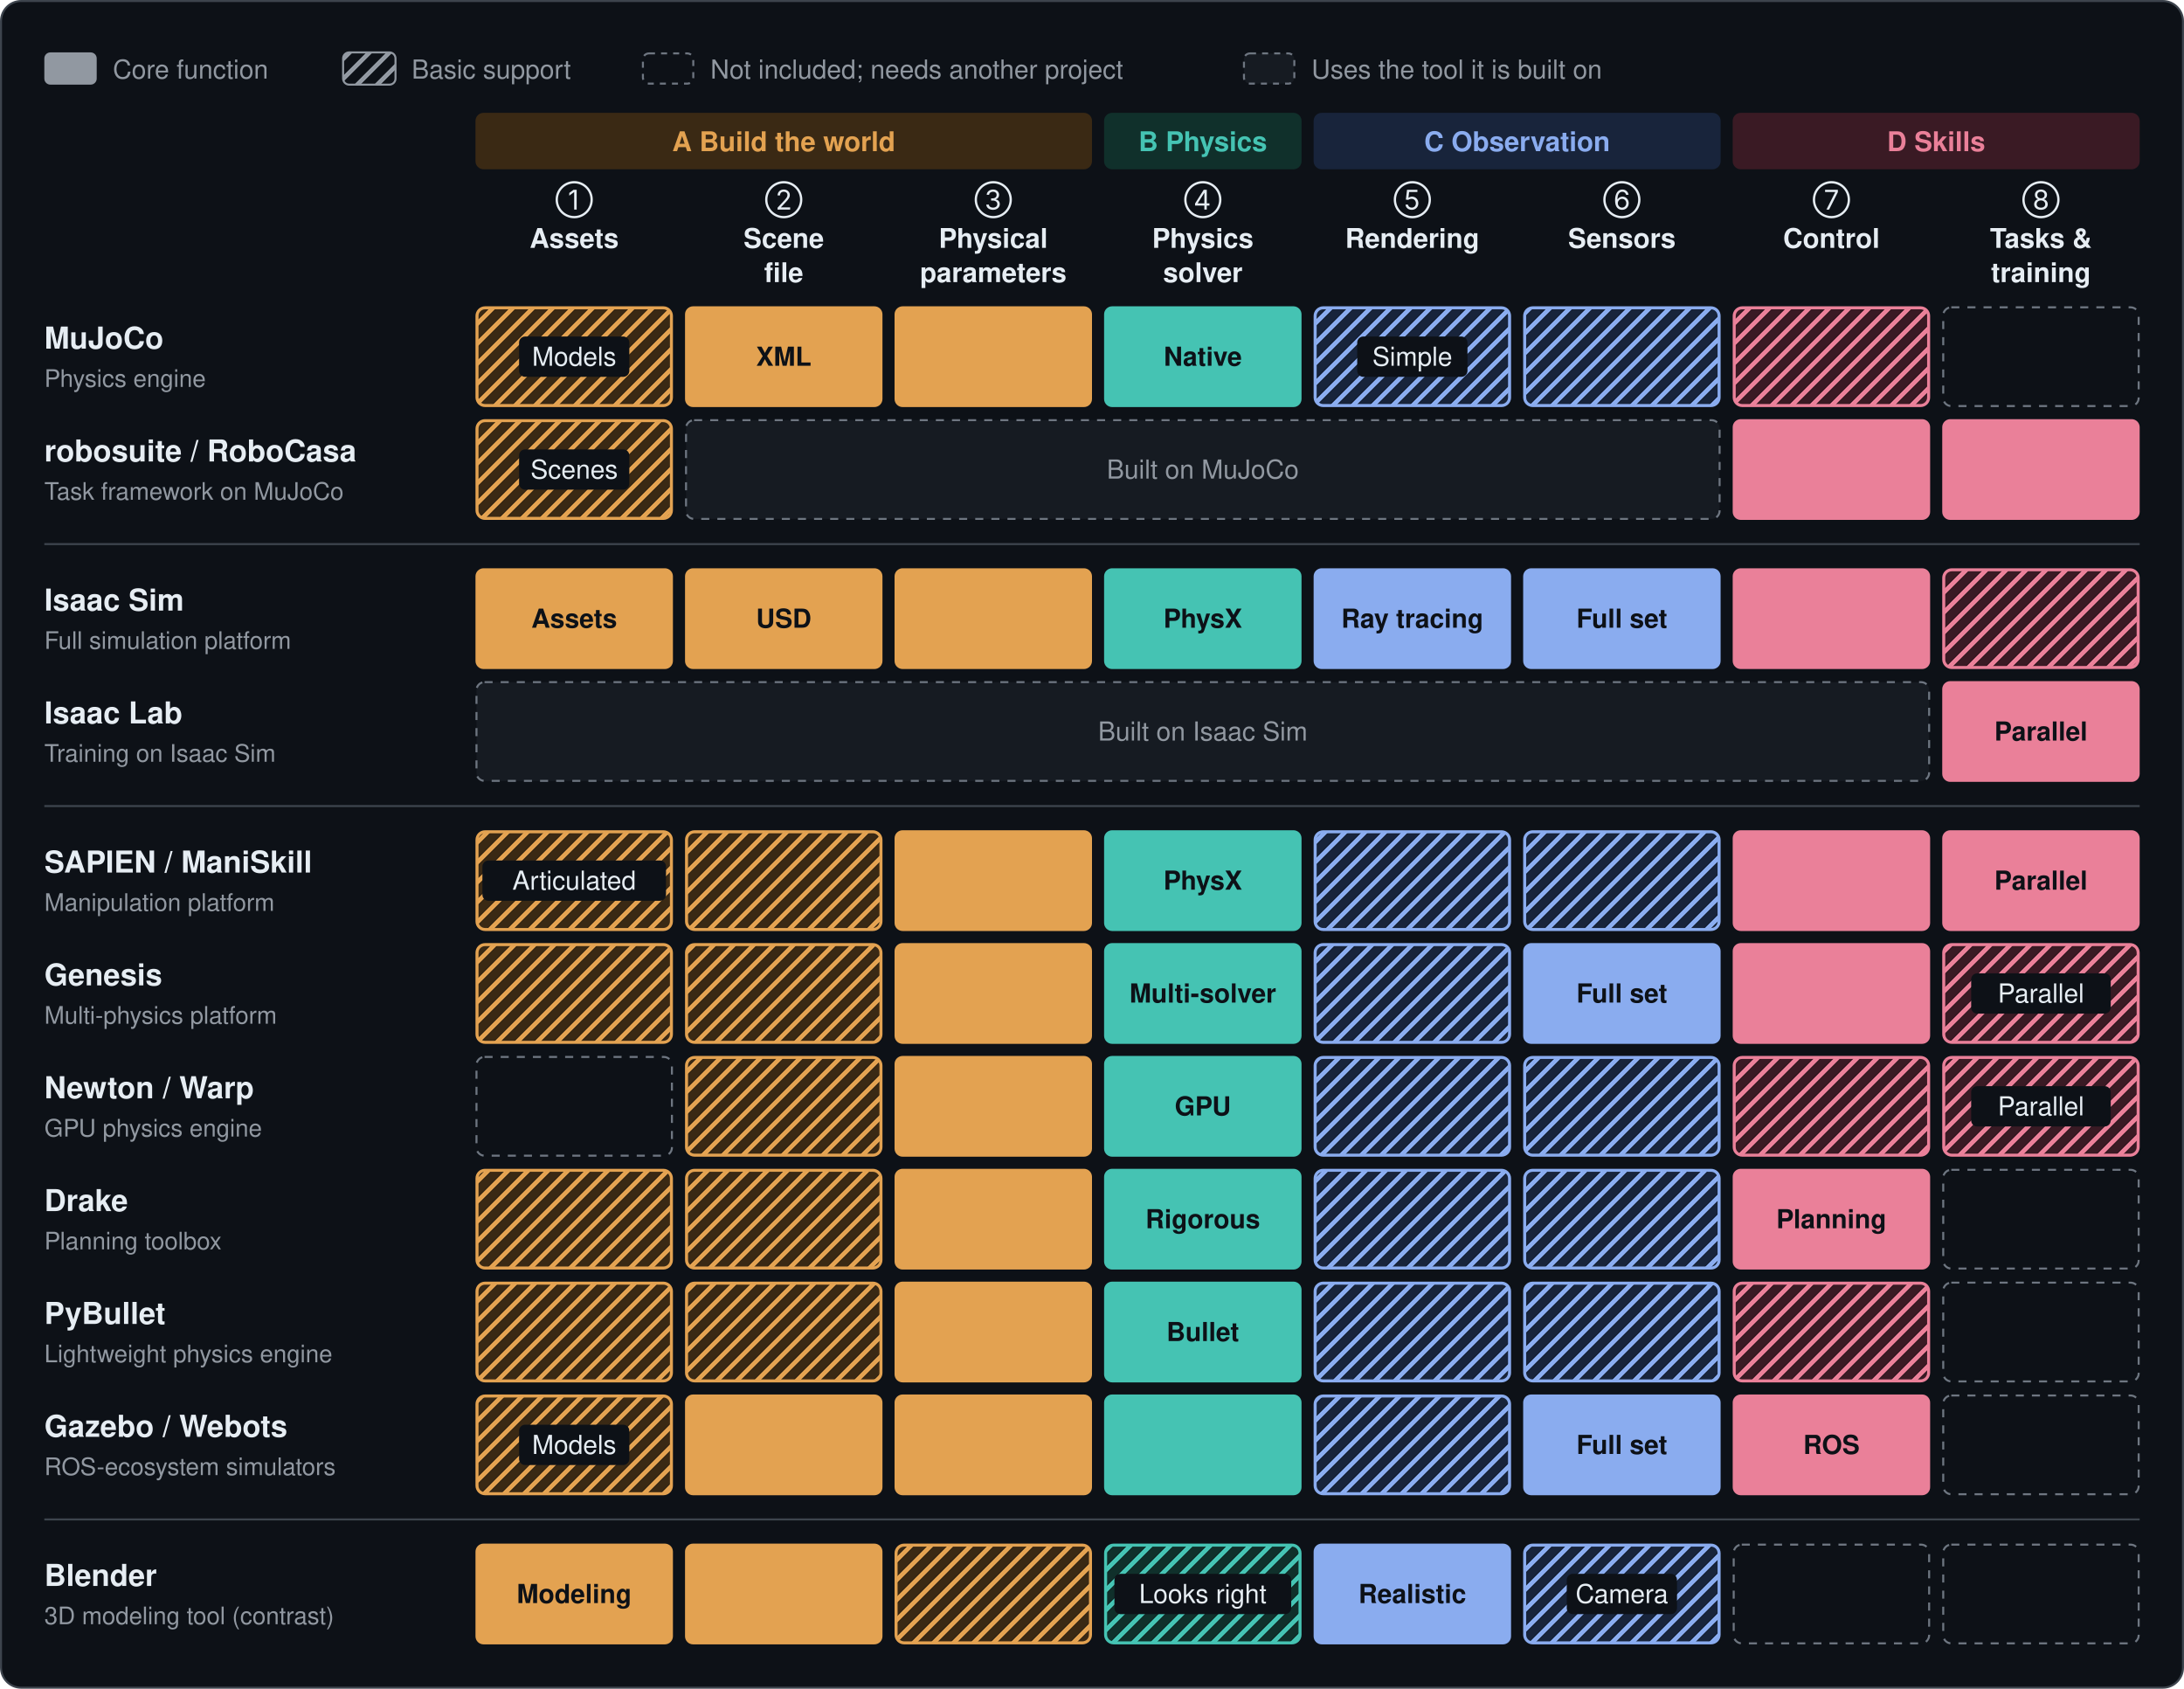
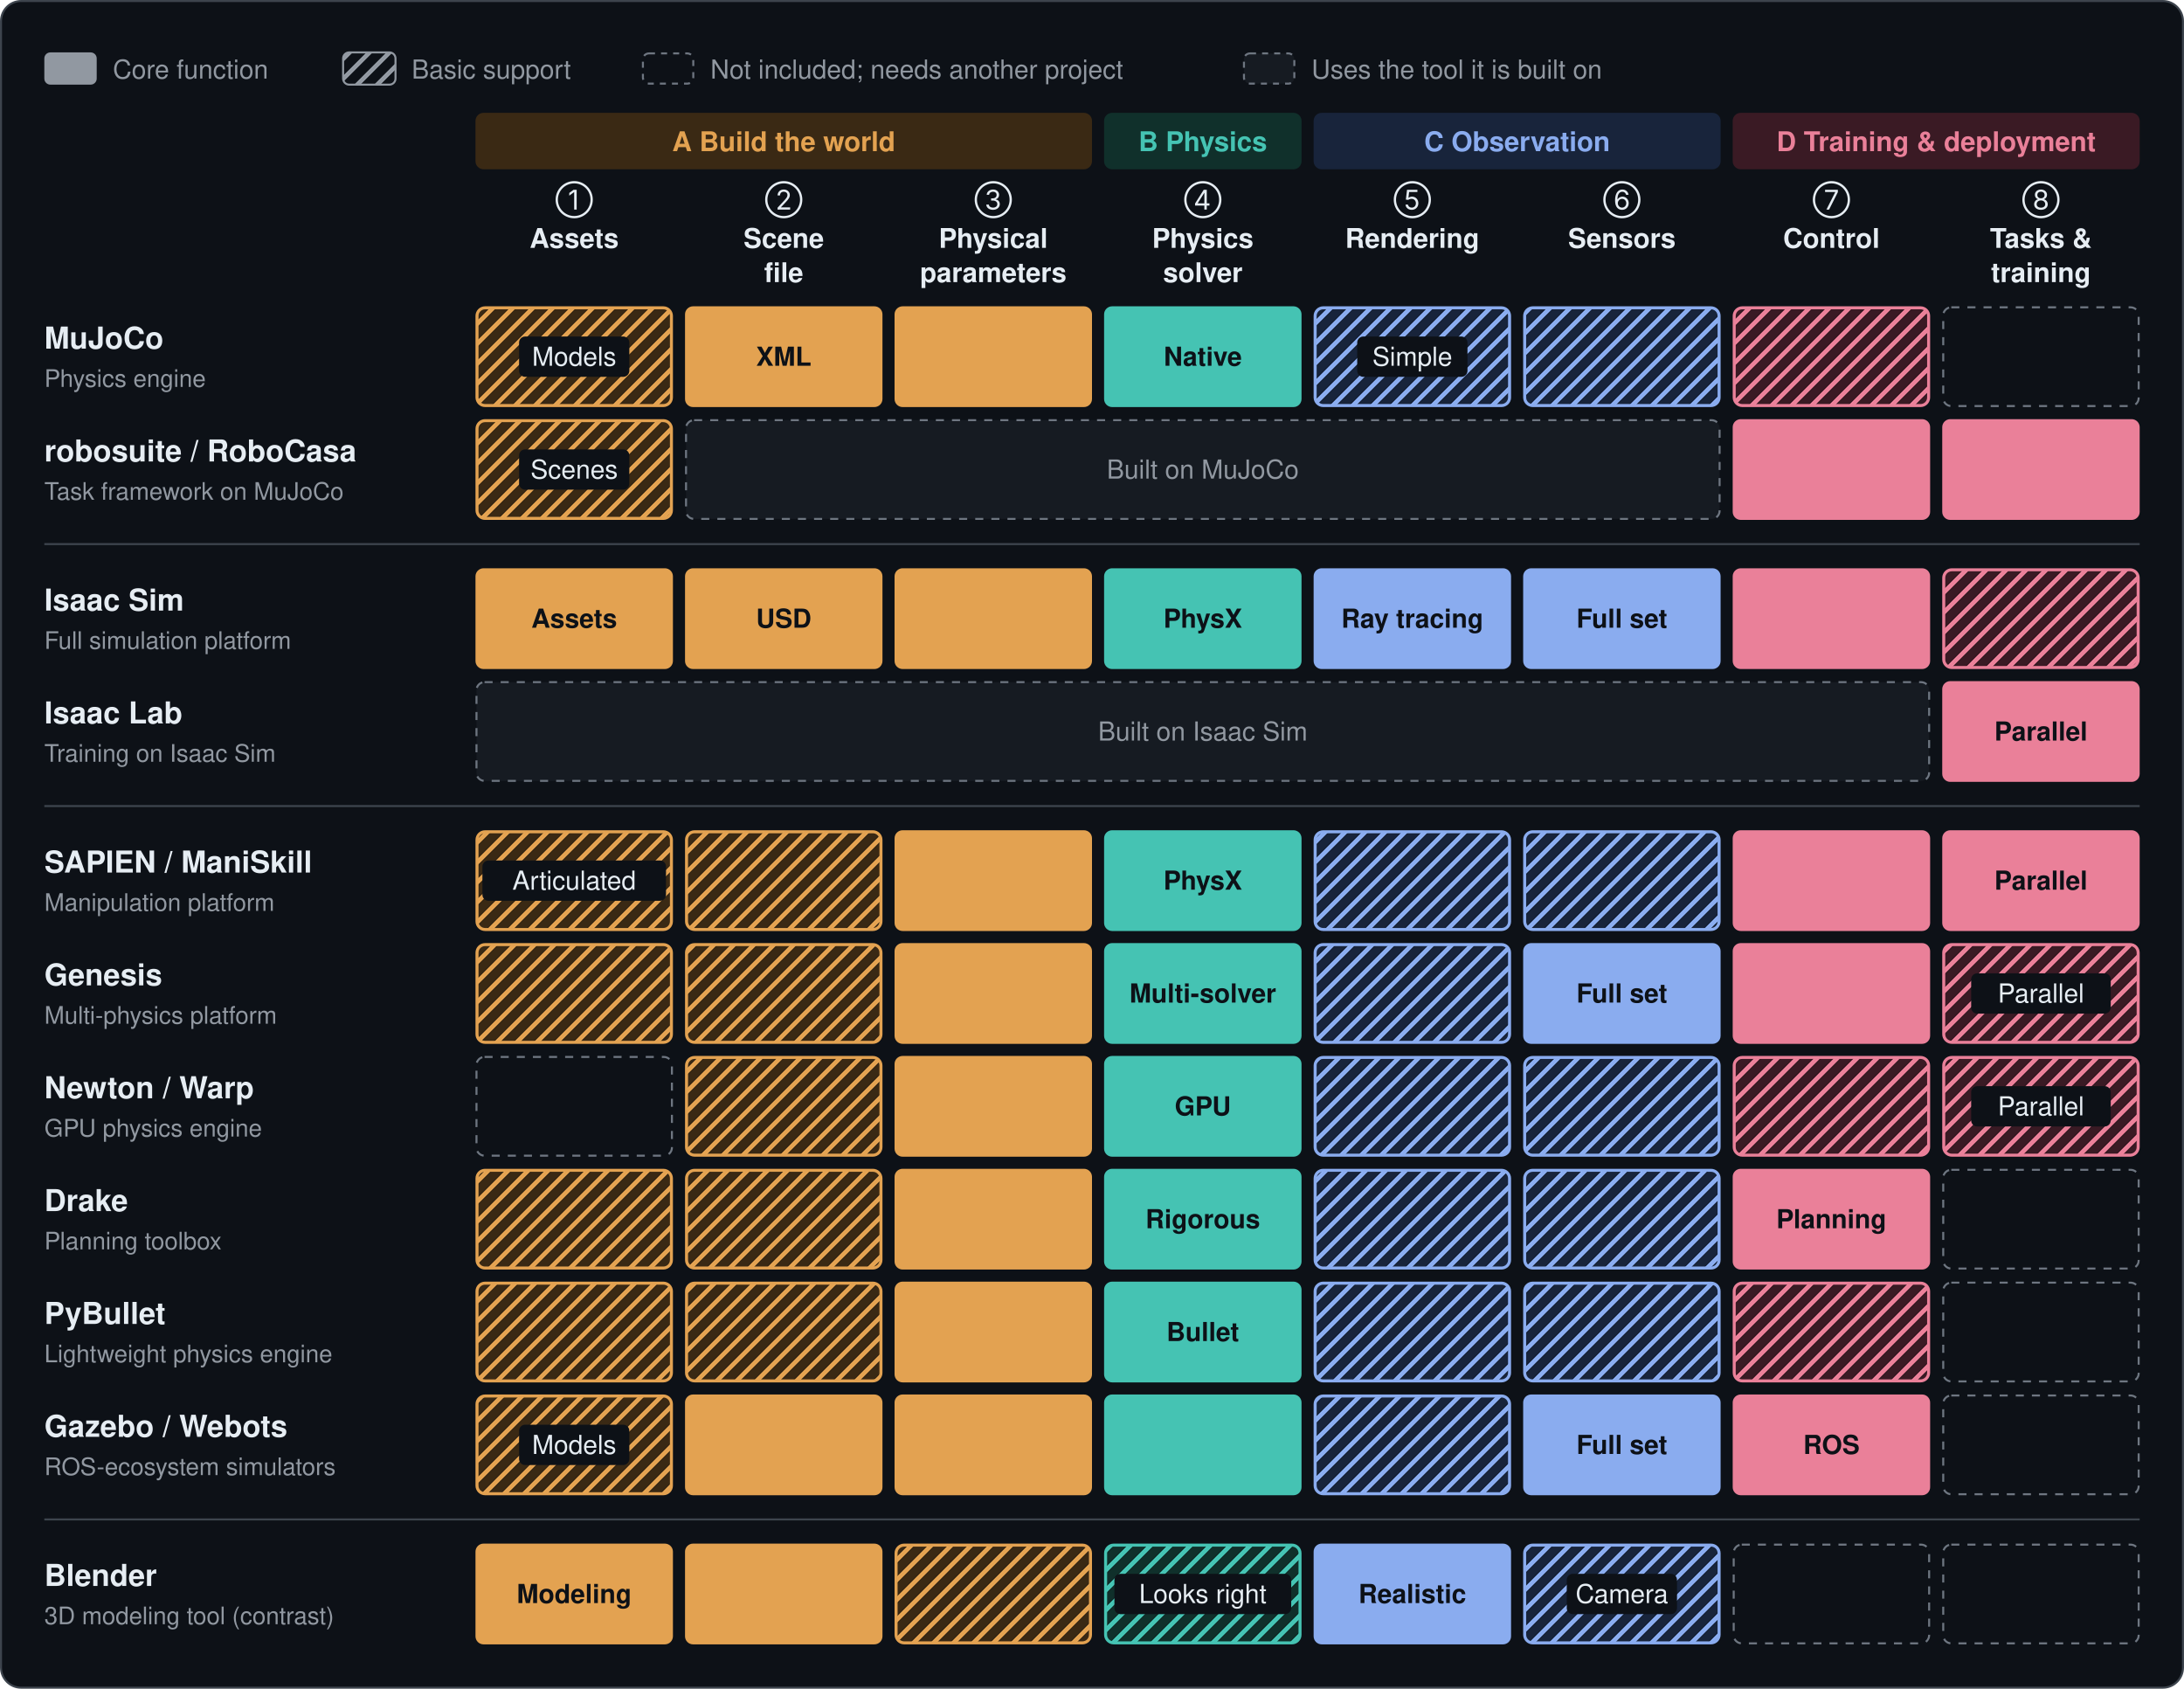
<svg xmlns="http://www.w3.org/2000/svg" viewBox="0 0 1084 838" width="1084" height="838" role="img" aria-label="Simulation tool coverage map" font-family="-apple-system, 'Segoe UI', Helvetica, Arial, 'Noto Sans', sans-serif">
  <defs>
    <pattern id="hatch-a" width="7" height="7" patternUnits="userSpaceOnUse" patternTransform="rotate(45)">
      <rect width="7" height="7" fill="#3A2914" />
      <rect width="2.2" height="7" fill="#E3A251" />
    </pattern>
    <pattern id="hatch-b" width="7" height="7" patternUnits="userSpaceOnUse" patternTransform="rotate(45)">
      <rect width="7" height="7" fill="#10302B" />
      <rect width="2.2" height="7" fill="#45C3B3" />
    </pattern>
    <pattern id="hatch-c" width="7" height="7" patternUnits="userSpaceOnUse" patternTransform="rotate(45)">
      <rect width="7" height="7" fill="#18243B" />
      <rect width="2.2" height="7" fill="#8AACEF" />
    </pattern>
    <pattern id="hatch-d" width="7" height="7" patternUnits="userSpaceOnUse" patternTransform="rotate(45)">
      <rect width="7" height="7" fill="#3A1A24" />
      <rect width="2.2" height="7" fill="#EA8099" />
    </pattern>
    <pattern id="hatch-legend" width="7" height="7" patternUnits="userSpaceOnUse" patternTransform="rotate(45)">
      <rect width="2.2" height="7" fill="#9198A1" />
    </pattern>
  </defs>
  <rect x="0.5" y="0.5" width="1083" height="837" rx="10" fill="#0D1117" stroke="#3D444D" />
  <rect x="22" y="26" width="26" height="16" rx="3" fill="#9198A1" />
  <text x="56" y="39" font-size="13" fill="#9198A1">Core function</text>
  <rect x="170.3" y="26" width="26" height="16" rx="3" fill="url(#hatch-legend)" stroke="#9198A1" />
  <text x="204.3" y="39" font-size="13" fill="#9198A1">Basic support</text>
  <rect x="319.1" y="26.5" width="25" height="15" rx="3" fill="none" stroke="#6E7681" stroke-dasharray="3 3" />
  <text x="352.6" y="39" font-size="13" fill="#9198A1">Not included; needs another project</text>
  <rect x="617.42" y="26.5" width="25" height="15" rx="3" fill="#161B22" stroke="#6E7681" stroke-dasharray="3 3" />
  <text x="650.92" y="39" font-size="13" fill="#9198A1">Uses the tool it is built on</text>
  <rect x="236" y="56" width="306" height="28" rx="4" fill="#3A2914" />
  <text x="389" y="75" text-anchor="middle" font-size="13.5" font-weight="700" fill="#E3A251">A Build the world</text>
  <rect x="548" y="56" width="98" height="28" rx="4" fill="#10302B" />
  <text x="597" y="75" text-anchor="middle" font-size="13.5" font-weight="700" fill="#45C3B3">B Physics</text>
  <rect x="652" y="56" width="202" height="28" rx="4" fill="#18243B" />
  <text x="753" y="75" text-anchor="middle" font-size="13.5" font-weight="700" fill="#8AACEF">C Observation</text>
  <rect x="860" y="56" width="202" height="28" rx="4" fill="#3A1A24" />
-   <text x="961" y="75" text-anchor="middle" font-size="13.5" font-weight="700" fill="#EA8099">D Skills</text>
+   <text x="961" y="75" text-anchor="middle" font-size="13.5" font-weight="700" fill="#EA8099">D Training &amp; deployment</text>
  <text x="285" y="104" text-anchor="middle" font-size="13.5" fill="#E6EDF3">①</text>
  <text x="285" y="123" text-anchor="middle" font-size="13.5" font-weight="600" fill="#E6EDF3">Assets</text>
  <text x="389" y="104" text-anchor="middle" font-size="13.5" fill="#E6EDF3">②</text>
  <text x="389" y="123" text-anchor="middle" font-size="13.5" font-weight="600" fill="#E6EDF3">Scene</text>
  <text x="389" y="140" text-anchor="middle" font-size="13.5" font-weight="600" fill="#E6EDF3">file</text>
  <text x="493" y="104" text-anchor="middle" font-size="13.5" fill="#E6EDF3">③</text>
  <text x="493" y="123" text-anchor="middle" font-size="13.5" font-weight="600" fill="#E6EDF3">Physical</text>
  <text x="493" y="140" text-anchor="middle" font-size="13.5" font-weight="600" fill="#E6EDF3">parameters</text>
  <text x="597" y="104" text-anchor="middle" font-size="13.5" fill="#E6EDF3">④</text>
  <text x="597" y="123" text-anchor="middle" font-size="13.5" font-weight="600" fill="#E6EDF3">Physics</text>
  <text x="597" y="140" text-anchor="middle" font-size="13.5" font-weight="600" fill="#E6EDF3">solver</text>
  <text x="701" y="104" text-anchor="middle" font-size="13.5" fill="#E6EDF3">⑤</text>
  <text x="701" y="123" text-anchor="middle" font-size="13.5" font-weight="600" fill="#E6EDF3">Rendering</text>
  <text x="805" y="104" text-anchor="middle" font-size="13.5" fill="#E6EDF3">⑥</text>
  <text x="805" y="123" text-anchor="middle" font-size="13.5" font-weight="600" fill="#E6EDF3">Sensors</text>
  <text x="909" y="104" text-anchor="middle" font-size="13.5" fill="#E6EDF3">⑦</text>
  <text x="909" y="123" text-anchor="middle" font-size="13.5" font-weight="600" fill="#E6EDF3">Control</text>
  <text x="1013" y="104" text-anchor="middle" font-size="13.5" fill="#E6EDF3">⑧</text>
  <text x="1013" y="123" text-anchor="middle" font-size="13.5" font-weight="600" fill="#E6EDF3">Tasks &amp;</text>
  <text x="1013" y="140" text-anchor="middle" font-size="13.5" font-weight="600" fill="#E6EDF3">training</text>
  <text x="22" y="173" font-size="15" font-weight="700" fill="#E6EDF3">MuJoCo</text>
  <text x="22" y="192" font-size="12" fill="#9198A1">Physics engine</text>
  <rect x="236.75" y="152.75" width="96.5" height="48.5" rx="4" fill="url(#hatch-a)" stroke="#E3A251" stroke-width="1.5" />
  <rect x="257.64" y="167" width="54.72" height="20" rx="3" fill="#0D1117" />
  <text x="285" y="181.5" text-anchor="middle" font-size="13" fill="#E6EDF3">Models</text>
  <rect x="340" y="152" width="98" height="50" rx="4" fill="#E3A251" />
  <text x="389" y="181.5" text-anchor="middle" font-size="13" font-weight="700" fill="#0D1117">XML</text>
  <rect x="444" y="152" width="98" height="50" rx="4" fill="#E3A251" />
  <rect x="548" y="152" width="98" height="50" rx="4" fill="#45C3B3" />
  <text x="597" y="181.5" text-anchor="middle" font-size="13" font-weight="700" fill="#0D1117">Native</text>
  <rect x="652.75" y="152.75" width="96.5" height="48.5" rx="4" fill="url(#hatch-c)" stroke="#8AACEF" stroke-width="1.5" />
  <rect x="673.64" y="167" width="54.72" height="20" rx="3" fill="#0D1117" />
  <text x="701" y="181.5" text-anchor="middle" font-size="13" fill="#E6EDF3">Simple</text>
  <rect x="756.75" y="152.75" width="96.5" height="48.5" rx="4" fill="url(#hatch-c)" stroke="#8AACEF" stroke-width="1.5" />
  <rect x="860.75" y="152.75" width="96.5" height="48.5" rx="4" fill="url(#hatch-d)" stroke="#EA8099" stroke-width="1.5" />
  <rect x="964.5" y="152.5" width="97" height="49" rx="4" fill="none" stroke="#6E7681" stroke-dasharray="4 4" />
  <text x="22" y="229" font-size="15" font-weight="700" fill="#E6EDF3">robosuite / RoboCasa</text>
  <text x="22" y="248" font-size="12" fill="#9198A1">Task framework on MuJoCo</text>
  <rect x="236.75" y="208.75" width="96.5" height="48.5" rx="4" fill="url(#hatch-a)" stroke="#E3A251" stroke-width="1.5" />
  <rect x="257.64" y="223" width="54.72" height="20" rx="3" fill="#0D1117" />
  <text x="285" y="237.5" text-anchor="middle" font-size="13" fill="#E6EDF3">Scenes</text>
  <rect x="340.5" y="208.5" width="513" height="49" rx="4" fill="#161B22" stroke="#6E7681" stroke-dasharray="4 4" />
  <text x="597" y="237.5" text-anchor="middle" font-size="13" fill="#9198A1">Built on MuJoCo</text>
  <rect x="860" y="208" width="98" height="50" rx="4" fill="#EA8099" />
  <rect x="964" y="208" width="98" height="50" rx="4" fill="#EA8099" />
  <line x1="22" y1="270" x2="1062" y2="270" stroke="#3D444D" />
  <text x="22" y="303" font-size="15" font-weight="700" fill="#E6EDF3">Isaac Sim</text>
  <text x="22" y="322" font-size="12" fill="#9198A1">Full simulation platform</text>
  <rect x="236" y="282" width="98" height="50" rx="4" fill="#E3A251" />
  <text x="285" y="311.5" text-anchor="middle" font-size="13" font-weight="700" fill="#0D1117">Assets</text>
  <rect x="340" y="282" width="98" height="50" rx="4" fill="#E3A251" />
  <text x="389" y="311.5" text-anchor="middle" font-size="13" font-weight="700" fill="#0D1117">USD</text>
  <rect x="444" y="282" width="98" height="50" rx="4" fill="#E3A251" />
  <rect x="548" y="282" width="98" height="50" rx="4" fill="#45C3B3" />
  <text x="597" y="311.5" text-anchor="middle" font-size="13" font-weight="700" fill="#0D1117">PhysX</text>
  <rect x="652" y="282" width="98" height="50" rx="4" fill="#8AACEF" />
  <text x="701" y="311.5" text-anchor="middle" font-size="13" font-weight="700" fill="#0D1117">Ray tracing</text>
  <rect x="756" y="282" width="98" height="50" rx="4" fill="#8AACEF" />
  <text x="805" y="311.5" text-anchor="middle" font-size="13" font-weight="700" fill="#0D1117">Full set</text>
  <rect x="860" y="282" width="98" height="50" rx="4" fill="#EA8099" />
  <rect x="964.75" y="282.75" width="96.5" height="48.5" rx="4" fill="url(#hatch-d)" stroke="#EA8099" stroke-width="1.5" />
  <text x="22" y="359" font-size="15" font-weight="700" fill="#E6EDF3">Isaac Lab</text>
  <text x="22" y="378" font-size="12" fill="#9198A1">Training on Isaac Sim</text>
  <rect x="236.5" y="338.5" width="721" height="49" rx="4" fill="#161B22" stroke="#6E7681" stroke-dasharray="4 4" />
  <text x="597" y="367.5" text-anchor="middle" font-size="13" fill="#9198A1">Built on Isaac Sim</text>
  <rect x="964" y="338" width="98" height="50" rx="4" fill="#EA8099" />
  <text x="1013" y="367.5" text-anchor="middle" font-size="13" font-weight="700" fill="#0D1117">Parallel</text>
  <line x1="22" y1="400" x2="1062" y2="400" stroke="#3D444D" />
  <text x="22" y="433" font-size="15" font-weight="700" fill="#E6EDF3">SAPIEN / ManiSkill</text>
  <text x="22" y="452" font-size="12" fill="#9198A1">Manipulation platform</text>
  <rect x="236.75" y="412.75" width="96.5" height="48.5" rx="4" fill="url(#hatch-a)" stroke="#E3A251" stroke-width="1.5" />
  <rect x="239.44" y="427" width="91.12" height="20" rx="3" fill="#0D1117" />
  <text x="285" y="441.5" text-anchor="middle" font-size="13" fill="#E6EDF3">Articulated</text>
  <rect x="340.75" y="412.75" width="96.5" height="48.5" rx="4" fill="url(#hatch-a)" stroke="#E3A251" stroke-width="1.5" />
  <rect x="444" y="412" width="98" height="50" rx="4" fill="#E3A251" />
  <rect x="548" y="412" width="98" height="50" rx="4" fill="#45C3B3" />
  <text x="597" y="441.5" text-anchor="middle" font-size="13" font-weight="700" fill="#0D1117">PhysX</text>
  <rect x="652.75" y="412.75" width="96.5" height="48.5" rx="4" fill="url(#hatch-c)" stroke="#8AACEF" stroke-width="1.5" />
  <rect x="756.75" y="412.75" width="96.5" height="48.5" rx="4" fill="url(#hatch-c)" stroke="#8AACEF" stroke-width="1.5" />
  <rect x="860" y="412" width="98" height="50" rx="4" fill="#EA8099" />
  <rect x="964" y="412" width="98" height="50" rx="4" fill="#EA8099" />
  <text x="1013" y="441.5" text-anchor="middle" font-size="13" font-weight="700" fill="#0D1117">Parallel</text>
  <text x="22" y="489" font-size="15" font-weight="700" fill="#E6EDF3">Genesis</text>
  <text x="22" y="508" font-size="12" fill="#9198A1">Multi-physics platform</text>
  <rect x="236.75" y="468.75" width="96.5" height="48.5" rx="4" fill="url(#hatch-a)" stroke="#E3A251" stroke-width="1.5" />
  <rect x="340.75" y="468.75" width="96.5" height="48.5" rx="4" fill="url(#hatch-a)" stroke="#E3A251" stroke-width="1.5" />
  <rect x="444" y="468" width="98" height="50" rx="4" fill="#E3A251" />
  <rect x="548" y="468" width="98" height="50" rx="4" fill="#45C3B3" />
  <text x="597" y="497.5" text-anchor="middle" font-size="13" font-weight="700" fill="#0D1117">Multi-solver</text>
  <rect x="652.75" y="468.75" width="96.5" height="48.5" rx="4" fill="url(#hatch-c)" stroke="#8AACEF" stroke-width="1.5" />
  <rect x="756" y="468" width="98" height="50" rx="4" fill="#8AACEF" />
  <text x="805" y="497.5" text-anchor="middle" font-size="13" font-weight="700" fill="#0D1117">Full set</text>
  <rect x="860" y="468" width="98" height="50" rx="4" fill="#EA8099" />
  <rect x="964.75" y="468.75" width="96.5" height="48.5" rx="4" fill="url(#hatch-d)" stroke="#EA8099" stroke-width="1.5" />
  <rect x="978.36" y="483" width="69.28" height="20" rx="3" fill="#0D1117" />
  <text x="1013" y="497.5" text-anchor="middle" font-size="13" fill="#E6EDF3">Parallel</text>
  <text x="22" y="545" font-size="15" font-weight="700" fill="#E6EDF3">Newton / Warp</text>
  <text x="22" y="564" font-size="12" fill="#9198A1">GPU physics engine</text>
  <rect x="236.5" y="524.5" width="97" height="49" rx="4" fill="none" stroke="#6E7681" stroke-dasharray="4 4" />
  <rect x="340.75" y="524.75" width="96.5" height="48.5" rx="4" fill="url(#hatch-a)" stroke="#E3A251" stroke-width="1.5" />
  <rect x="444" y="524" width="98" height="50" rx="4" fill="#E3A251" />
  <rect x="548" y="524" width="98" height="50" rx="4" fill="#45C3B3" />
  <text x="597" y="553.5" text-anchor="middle" font-size="13" font-weight="700" fill="#0D1117">GPU</text>
  <rect x="652.75" y="524.75" width="96.5" height="48.5" rx="4" fill="url(#hatch-c)" stroke="#8AACEF" stroke-width="1.5" />
  <rect x="756.75" y="524.75" width="96.5" height="48.5" rx="4" fill="url(#hatch-c)" stroke="#8AACEF" stroke-width="1.5" />
  <rect x="860.75" y="524.75" width="96.5" height="48.5" rx="4" fill="url(#hatch-d)" stroke="#EA8099" stroke-width="1.5" />
  <rect x="964.75" y="524.75" width="96.5" height="48.5" rx="4" fill="url(#hatch-d)" stroke="#EA8099" stroke-width="1.5" />
  <rect x="978.36" y="539" width="69.28" height="20" rx="3" fill="#0D1117" />
  <text x="1013" y="553.5" text-anchor="middle" font-size="13" fill="#E6EDF3">Parallel</text>
  <text x="22" y="601" font-size="15" font-weight="700" fill="#E6EDF3">Drake</text>
  <text x="22" y="620" font-size="12" fill="#9198A1">Planning toolbox</text>
  <rect x="236.75" y="580.75" width="96.5" height="48.5" rx="4" fill="url(#hatch-a)" stroke="#E3A251" stroke-width="1.5" />
  <rect x="340.75" y="580.75" width="96.5" height="48.5" rx="4" fill="url(#hatch-a)" stroke="#E3A251" stroke-width="1.5" />
  <rect x="444" y="580" width="98" height="50" rx="4" fill="#E3A251" />
  <rect x="548" y="580" width="98" height="50" rx="4" fill="#45C3B3" />
  <text x="597" y="609.5" text-anchor="middle" font-size="13" font-weight="700" fill="#0D1117">Rigorous</text>
  <rect x="652.75" y="580.75" width="96.5" height="48.5" rx="4" fill="url(#hatch-c)" stroke="#8AACEF" stroke-width="1.5" />
  <rect x="756.75" y="580.75" width="96.5" height="48.5" rx="4" fill="url(#hatch-c)" stroke="#8AACEF" stroke-width="1.5" />
  <rect x="860" y="580" width="98" height="50" rx="4" fill="#EA8099" />
  <text x="909" y="609.5" text-anchor="middle" font-size="13" font-weight="700" fill="#0D1117">Planning</text>
  <rect x="964.5" y="580.5" width="97" height="49" rx="4" fill="none" stroke="#6E7681" stroke-dasharray="4 4" />
  <text x="22" y="657" font-size="15" font-weight="700" fill="#E6EDF3">PyBullet</text>
  <text x="22" y="676" font-size="12" fill="#9198A1">Lightweight physics engine</text>
  <rect x="236.75" y="636.75" width="96.5" height="48.5" rx="4" fill="url(#hatch-a)" stroke="#E3A251" stroke-width="1.5" />
  <rect x="340.75" y="636.75" width="96.5" height="48.5" rx="4" fill="url(#hatch-a)" stroke="#E3A251" stroke-width="1.5" />
  <rect x="444" y="636" width="98" height="50" rx="4" fill="#E3A251" />
  <rect x="548" y="636" width="98" height="50" rx="4" fill="#45C3B3" />
  <text x="597" y="665.5" text-anchor="middle" font-size="13" font-weight="700" fill="#0D1117">Bullet</text>
  <rect x="652.75" y="636.75" width="96.5" height="48.5" rx="4" fill="url(#hatch-c)" stroke="#8AACEF" stroke-width="1.5" />
  <rect x="756.75" y="636.75" width="96.5" height="48.5" rx="4" fill="url(#hatch-c)" stroke="#8AACEF" stroke-width="1.5" />
  <rect x="860.75" y="636.75" width="96.5" height="48.5" rx="4" fill="url(#hatch-d)" stroke="#EA8099" stroke-width="1.5" />
  <rect x="964.5" y="636.5" width="97" height="49" rx="4" fill="none" stroke="#6E7681" stroke-dasharray="4 4" />
  <text x="22" y="713" font-size="15" font-weight="700" fill="#E6EDF3">Gazebo / Webots</text>
  <text x="22" y="732" font-size="12" fill="#9198A1">ROS-ecosystem simulators</text>
  <rect x="236.75" y="692.75" width="96.5" height="48.5" rx="4" fill="url(#hatch-a)" stroke="#E3A251" stroke-width="1.5" />
  <rect x="257.64" y="707" width="54.72" height="20" rx="3" fill="#0D1117" />
  <text x="285" y="721.5" text-anchor="middle" font-size="13" fill="#E6EDF3">Models</text>
  <rect x="340" y="692" width="98" height="50" rx="4" fill="#E3A251" />
  <rect x="444" y="692" width="98" height="50" rx="4" fill="#E3A251" />
  <rect x="548" y="692" width="98" height="50" rx="4" fill="#45C3B3" />
  <rect x="652.75" y="692.75" width="96.5" height="48.5" rx="4" fill="url(#hatch-c)" stroke="#8AACEF" stroke-width="1.5" />
  <rect x="756" y="692" width="98" height="50" rx="4" fill="#8AACEF" />
  <text x="805" y="721.5" text-anchor="middle" font-size="13" font-weight="700" fill="#0D1117">Full set</text>
  <rect x="860" y="692" width="98" height="50" rx="4" fill="#EA8099" />
  <text x="909" y="721.5" text-anchor="middle" font-size="13" font-weight="700" fill="#0D1117">ROS</text>
  <rect x="964.5" y="692.5" width="97" height="49" rx="4" fill="none" stroke="#6E7681" stroke-dasharray="4 4" />
  <line x1="22" y1="754" x2="1062" y2="754" stroke="#3D444D" />
  <text x="22" y="787" font-size="15" font-weight="700" fill="#E6EDF3">Blender</text>
  <text x="22" y="806" font-size="12" fill="#9198A1">3D modeling tool (contrast)</text>
  <rect x="236" y="766" width="98" height="50" rx="4" fill="#E3A251" />
  <text x="285" y="795.5" text-anchor="middle" font-size="13" font-weight="700" fill="#0D1117">Modeling</text>
  <rect x="340" y="766" width="98" height="50" rx="4" fill="#E3A251" />
  <rect x="444.75" y="766.75" width="96.5" height="48.5" rx="4" fill="url(#hatch-a)" stroke="#E3A251" stroke-width="1.5" />
  <rect x="548.75" y="766.75" width="96.5" height="48.5" rx="4" fill="url(#hatch-b)" stroke="#45C3B3" stroke-width="1.5" />
  <rect x="553.13" y="781" width="87.74" height="20" rx="3" fill="#0D1117" />
  <text x="597" y="795.5" text-anchor="middle" font-size="13" fill="#E6EDF3">Looks right</text>
  <rect x="652" y="766" width="98" height="50" rx="4" fill="#8AACEF" />
  <text x="701" y="795.5" text-anchor="middle" font-size="13" font-weight="700" fill="#0D1117">Realistic</text>
  <rect x="756.75" y="766.75" width="96.5" height="48.5" rx="4" fill="url(#hatch-c)" stroke="#8AACEF" stroke-width="1.5" />
  <rect x="777.64" y="781" width="54.72" height="20" rx="3" fill="#0D1117" />
  <text x="805" y="795.5" text-anchor="middle" font-size="13" fill="#E6EDF3">Camera</text>
  <rect x="860.5" y="766.5" width="97" height="49" rx="4" fill="none" stroke="#6E7681" stroke-dasharray="4 4" />
  <rect x="964.5" y="766.5" width="97" height="49" rx="4" fill="none" stroke="#6E7681" stroke-dasharray="4 4" />
</svg>
